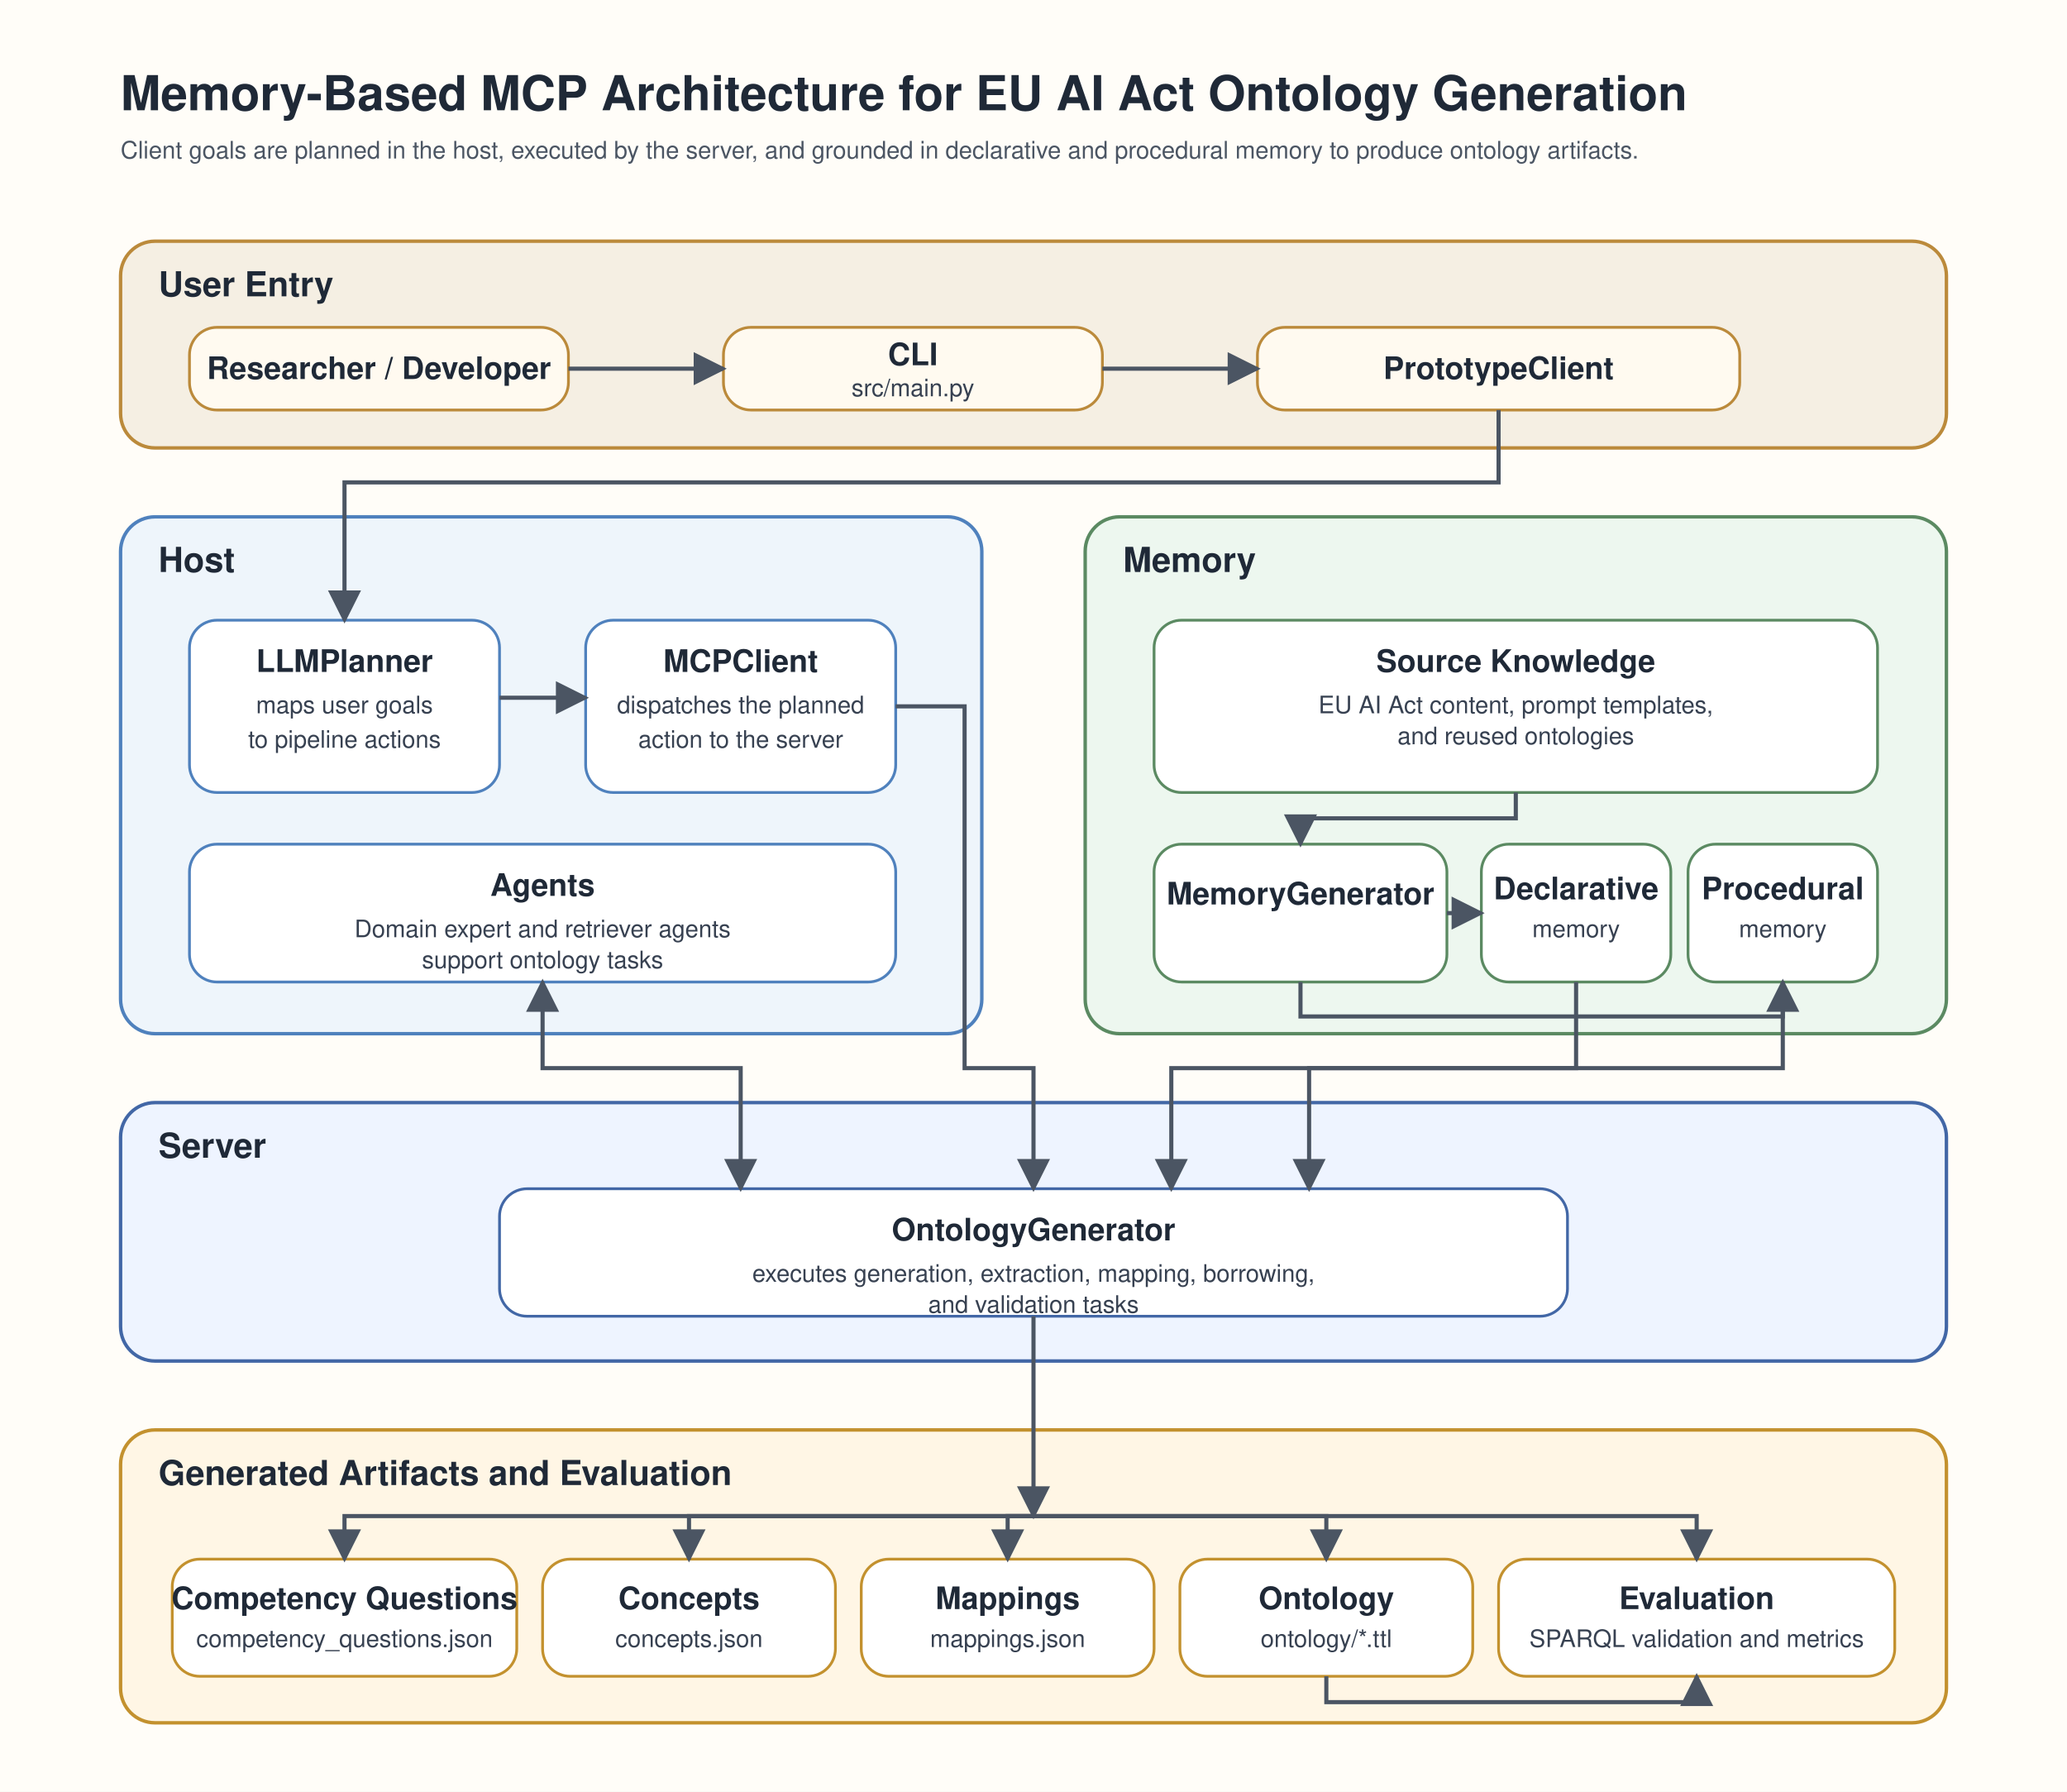
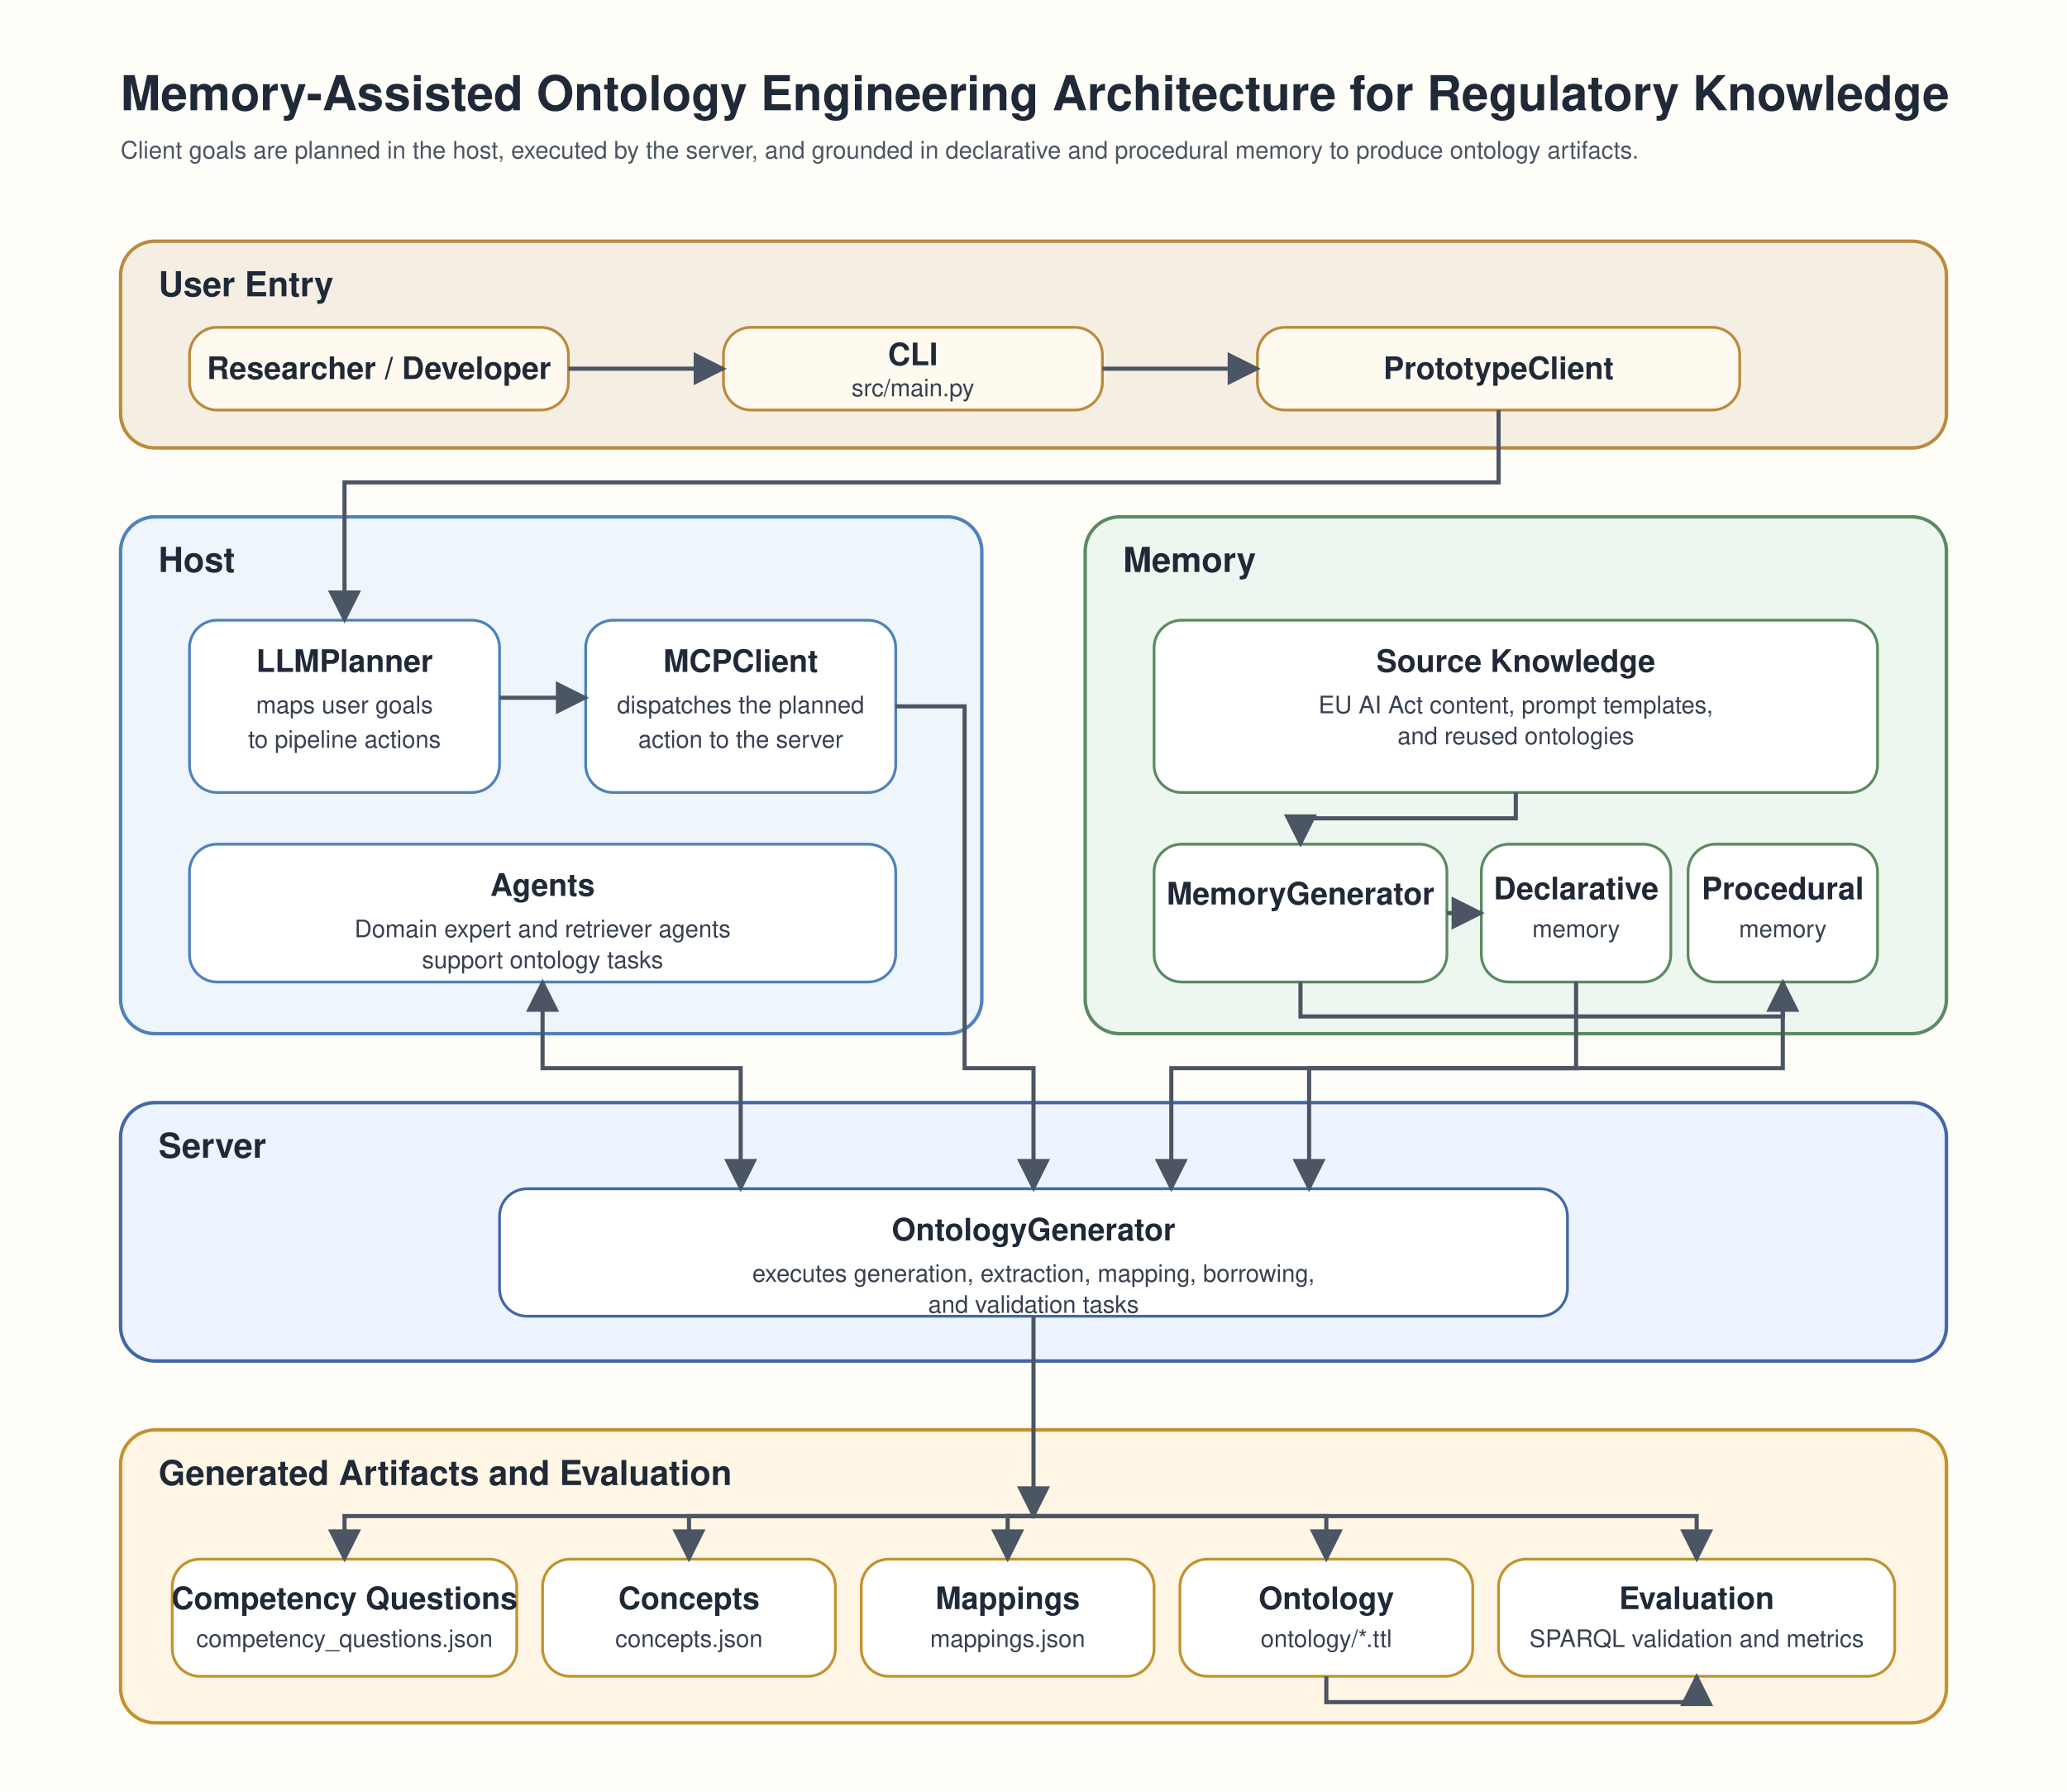
<svg xmlns="http://www.w3.org/2000/svg" width="1200" height="1040" viewBox="0 0 1200 1040" role="img" aria-labelledby="title desc">
  <defs>
    <marker id="arrow" viewBox="0 0 10 10" refX="9" refY="5" markerWidth="8" markerHeight="8" orient="auto-start-reverse">
      <path d="M 0 0 L 10 5 L 0 10 z" fill="#4b5563" />
    </marker>
    <style>
			text { font-family: Helvetica, Arial, sans-serif; fill: #1f2937; }
			.title { font-size: 28px; font-weight: 700; }
			.subtitle { font-size: 14px; fill: #4b5563; }
			.group-label { font-size: 20px; font-weight: 700; }
			.node-title { font-size: 18px; font-weight: 700; }
			.node-body { font-size: 14px; fill: #374151; }
			.center { text-anchor: middle; }
			.group { stroke-width: 2; rx: 20; ry: 20; }
			.node { stroke-width: 1.6; rx: 16; ry: 16; }
			.edge { stroke: #4b5563; stroke-width: 2.4; fill: none; marker-end: url(#arrow); }
			.edge-bidir { stroke: #4b5563; stroke-width: 2.4; fill: none; marker-start: url(#arrow); marker-end: url(#arrow); }
		</style>
  </defs>
  <rect width="1200" height="1040" fill="#fffdf8" />
-   <text x="70" y="64" class="title">Memory-Based MCP Architecture for EU AI Act Ontology Generation</text>
+   <text x="70" y="64" class="title">Memory-Assisted Ontology Engineering Architecture for Regulatory Knowledge</text>
  <text x="70" y="92" class="subtitle">Client goals are planned in the host, executed by the server, and grounded in declarative and procedural memory to produce ontology artifacts.</text>
  <rect x="70" y="140" width="1060" height="120" fill="#f5efe3" stroke="#bb8a3b" class="group" />
  <text x="92" y="172" class="group-label">User Entry</text>
  <rect x="110" y="190" width="220" height="48" fill="#fffaf0" stroke="#bb8a3b" class="node" />
  <text x="220" y="220" class="node-title center">Researcher / Developer</text>
  <rect x="420" y="190" width="220" height="48" fill="#fffaf0" stroke="#bb8a3b" class="node" />
  <text x="530" y="212" class="node-title center">CLI</text>
  <text x="530" y="230" class="node-body center">src/main.py</text>
  <rect x="730" y="190" width="280" height="48" fill="#fffaf0" stroke="#bb8a3b" class="node" />
  <text x="870" y="220" class="node-title center">PrototypeClient</text>
  <rect x="70" y="300" width="500" height="300" fill="#eef5fb" stroke="#4f81bd" class="group" />
  <text x="92" y="332" class="group-label">Host</text>
  <rect x="110" y="360" width="180" height="100" fill="#ffffff" stroke="#4f81bd" class="node" />
  <text x="200" y="390" class="node-title center">LLMPlanner</text>
  <text x="200" y="414" class="node-body center">maps user goals</text>
  <text x="200" y="434" class="node-body center">to pipeline actions</text>
  <rect x="340" y="360" width="180" height="100" fill="#ffffff" stroke="#4f81bd" class="node" />
  <text x="430" y="390" class="node-title center">MCPClient</text>
  <text x="430" y="414" class="node-body center">dispatches the planned</text>
  <text x="430" y="434" class="node-body center">action to the server</text>
  <rect x="110" y="490" width="410" height="80" fill="#ffffff" stroke="#4f81bd" class="node" />
  <text x="315" y="520" class="node-title center">Agents</text>
  <text x="315" y="544" class="node-body center">Domain expert and retriever agents</text>
  <text x="315" y="562" class="node-body center">support ontology tasks</text>
  <rect x="630" y="300" width="500" height="300" fill="#edf7ef" stroke="#5b8a62" class="group" />
  <text x="652" y="332" class="group-label">Memory</text>
  <rect x="670" y="360" width="420" height="100" fill="#ffffff" stroke="#5b8a62" class="node" />
  <text x="880" y="390" class="node-title center">Source Knowledge</text>
  <text x="880" y="414" class="node-body center">EU AI Act content, prompt templates,</text>
  <text x="880" y="432" class="node-body center">and reused ontologies</text>
  <rect x="670" y="490" width="170" height="80" fill="#ffffff" stroke="#5b8a62" class="node" />
  <text x="755" y="525" class="node-title center">MemoryGenerator</text>
  <rect x="860" y="490" width="110" height="80" fill="#ffffff" stroke="#5b8a62" class="node" />
  <text x="915" y="522" class="node-title center">Declarative</text>
  <text x="915" y="544" class="node-body center">memory</text>
  <rect x="980" y="490" width="110" height="80" fill="#ffffff" stroke="#5b8a62" class="node" />
  <text x="1035" y="522" class="node-title center">Procedural</text>
  <text x="1035" y="544" class="node-body center">memory</text>
  <rect x="70" y="640" width="1060" height="150" fill="#eef4ff" stroke="#4267a6" class="group" />
  <text x="92" y="672" class="group-label">Server</text>
  <rect x="290" y="690" width="620" height="74" fill="#ffffff" stroke="#4267a6" class="node" />
  <text x="600" y="720" class="node-title center">OntologyGenerator</text>
  <text x="600" y="744" class="node-body center">executes generation, extraction, mapping, borrowing,</text>
  <text x="600" y="762" class="node-body center">and validation tasks</text>
  <rect x="70" y="830" width="1060" height="170" fill="#fff6e5" stroke="#c3912e" class="group" />
  <text x="92" y="862" class="group-label">Generated Artifacts and Evaluation</text>
  <rect x="100" y="905" width="200" height="68" fill="#ffffff" stroke="#c3912e" class="node" />
  <text x="200" y="934" class="node-title center">Competency Questions</text>
  <text x="200" y="956" class="node-body center">competency_questions.json</text>
  <rect x="315" y="905" width="170" height="68" fill="#ffffff" stroke="#c3912e" class="node" />
  <text x="400" y="934" class="node-title center">Concepts</text>
  <text x="400" y="956" class="node-body center">concepts.json</text>
  <rect x="500" y="905" width="170" height="68" fill="#ffffff" stroke="#c3912e" class="node" />
  <text x="585" y="934" class="node-title center">Mappings</text>
  <text x="585" y="956" class="node-body center">mappings.json</text>
  <rect x="685" y="905" width="170" height="68" fill="#ffffff" stroke="#c3912e" class="node" />
  <text x="770" y="934" class="node-title center">Ontology</text>
  <text x="770" y="956" class="node-body center">ontology/*.ttl</text>
  <rect x="870" y="905" width="230" height="68" fill="#ffffff" stroke="#c3912e" class="node" />
  <text x="985" y="934" class="node-title center">Evaluation</text>
  <text x="985" y="956" class="node-body center">SPARQL validation and metrics</text>
  <path d="M 330 214 L 420 214" class="edge" />
  <path d="M 640 214 L 730 214" class="edge" />
  <path d="M 870 238 L 870 280 L 200 280 L 200 360" class="edge" />
  <path d="M 290 405 L 340 405" class="edge" />
  <path d="M 520 410 L 560 410 L 560 620 L 600 620 L 600 690" class="edge" />
  <path d="M 880 460 L 880 475 L 755 475 L 755 490" class="edge" />
  <path d="M 840 530 L 860 530" class="edge" />
  <path d="M 755 570 L 755 590 L 1035 590 L 1035 570" class="edge" />
  <path d="M 915 570 L 915 620 L 680 620 L 680 690" class="edge" />
  <path d="M 1035 570 L 1035 620 L 760 620 L 760 690" class="edge" />
  <path d="M 315 570 L 315 620 L 430 620 L 430 690" class="edge-bidir" />
  <path d="M 600 764 L 600 880" class="edge" />
  <path d="M 600 880 L 200 880 L 200 905" class="edge" />
  <path d="M 600 880 L 400 880 L 400 905" class="edge" />
  <path d="M 600 880 L 585 880 L 585 905" class="edge" />
  <path d="M 600 880 L 770 880 L 770 905" class="edge" />
  <path d="M 600 880 L 985 880 L 985 905" class="edge" />
  <path d="M 770 973 L 770 988 L 985 988 L 985 973" class="edge" />
</svg>
